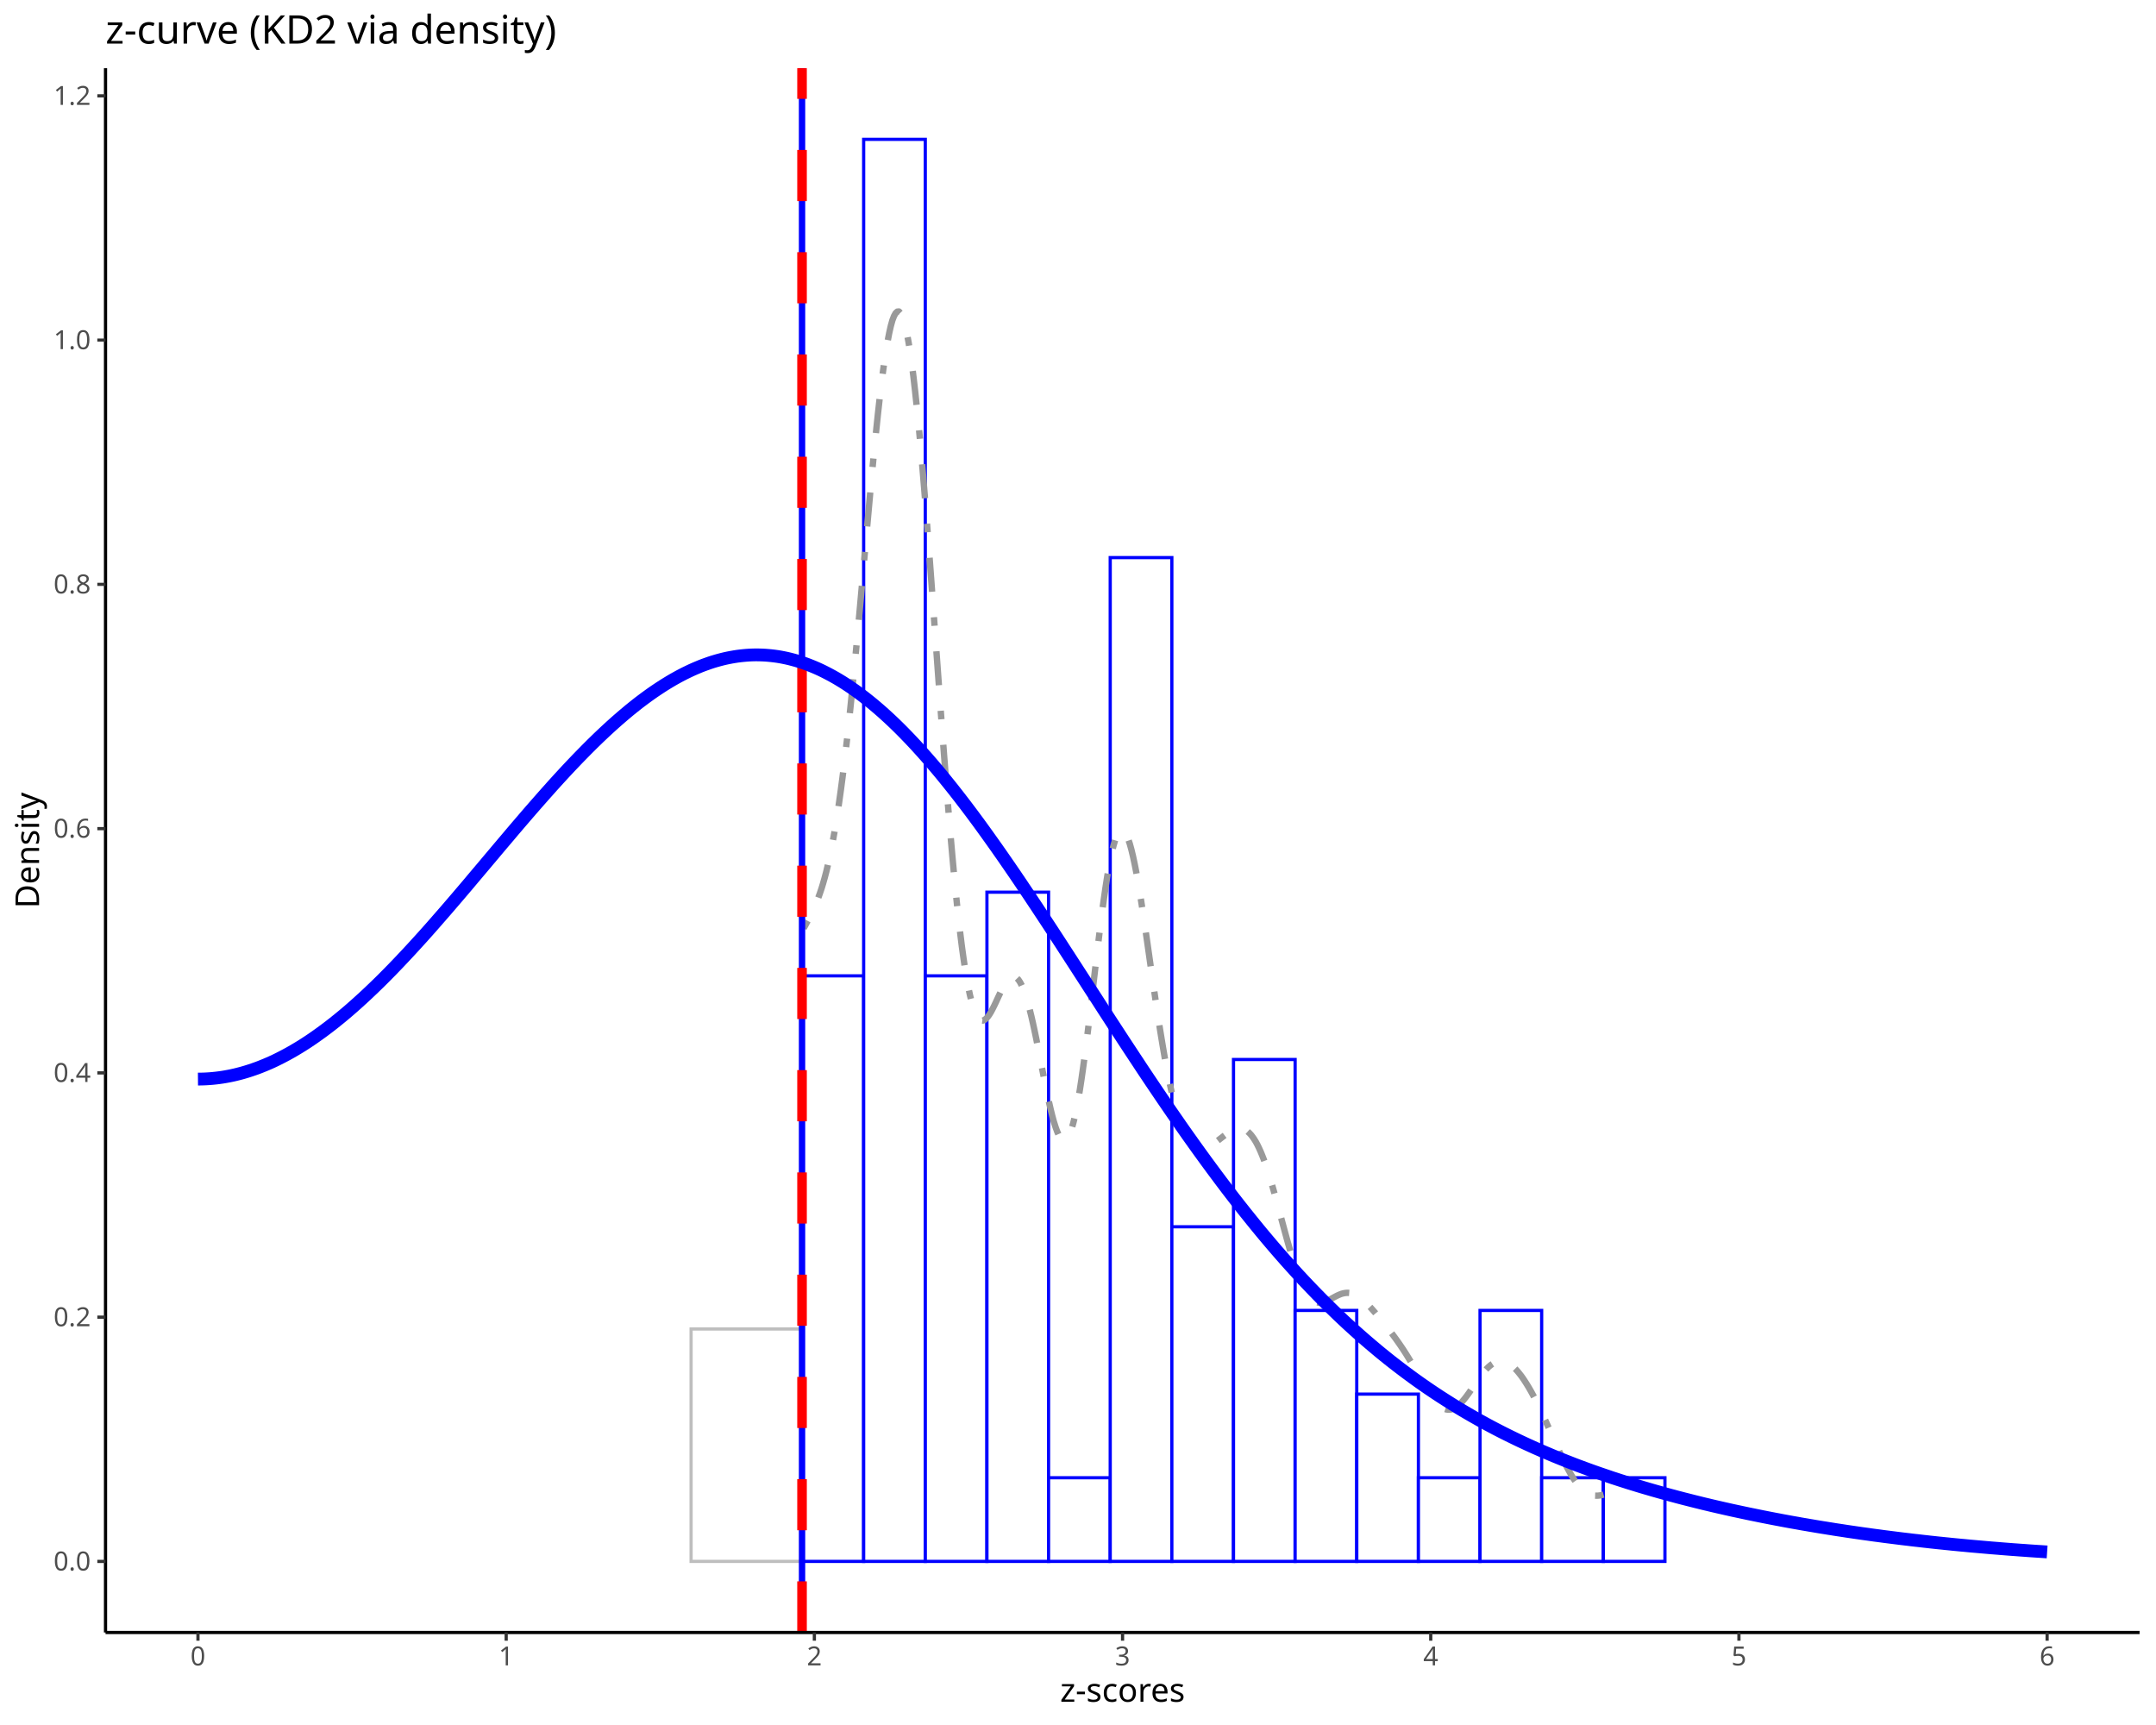
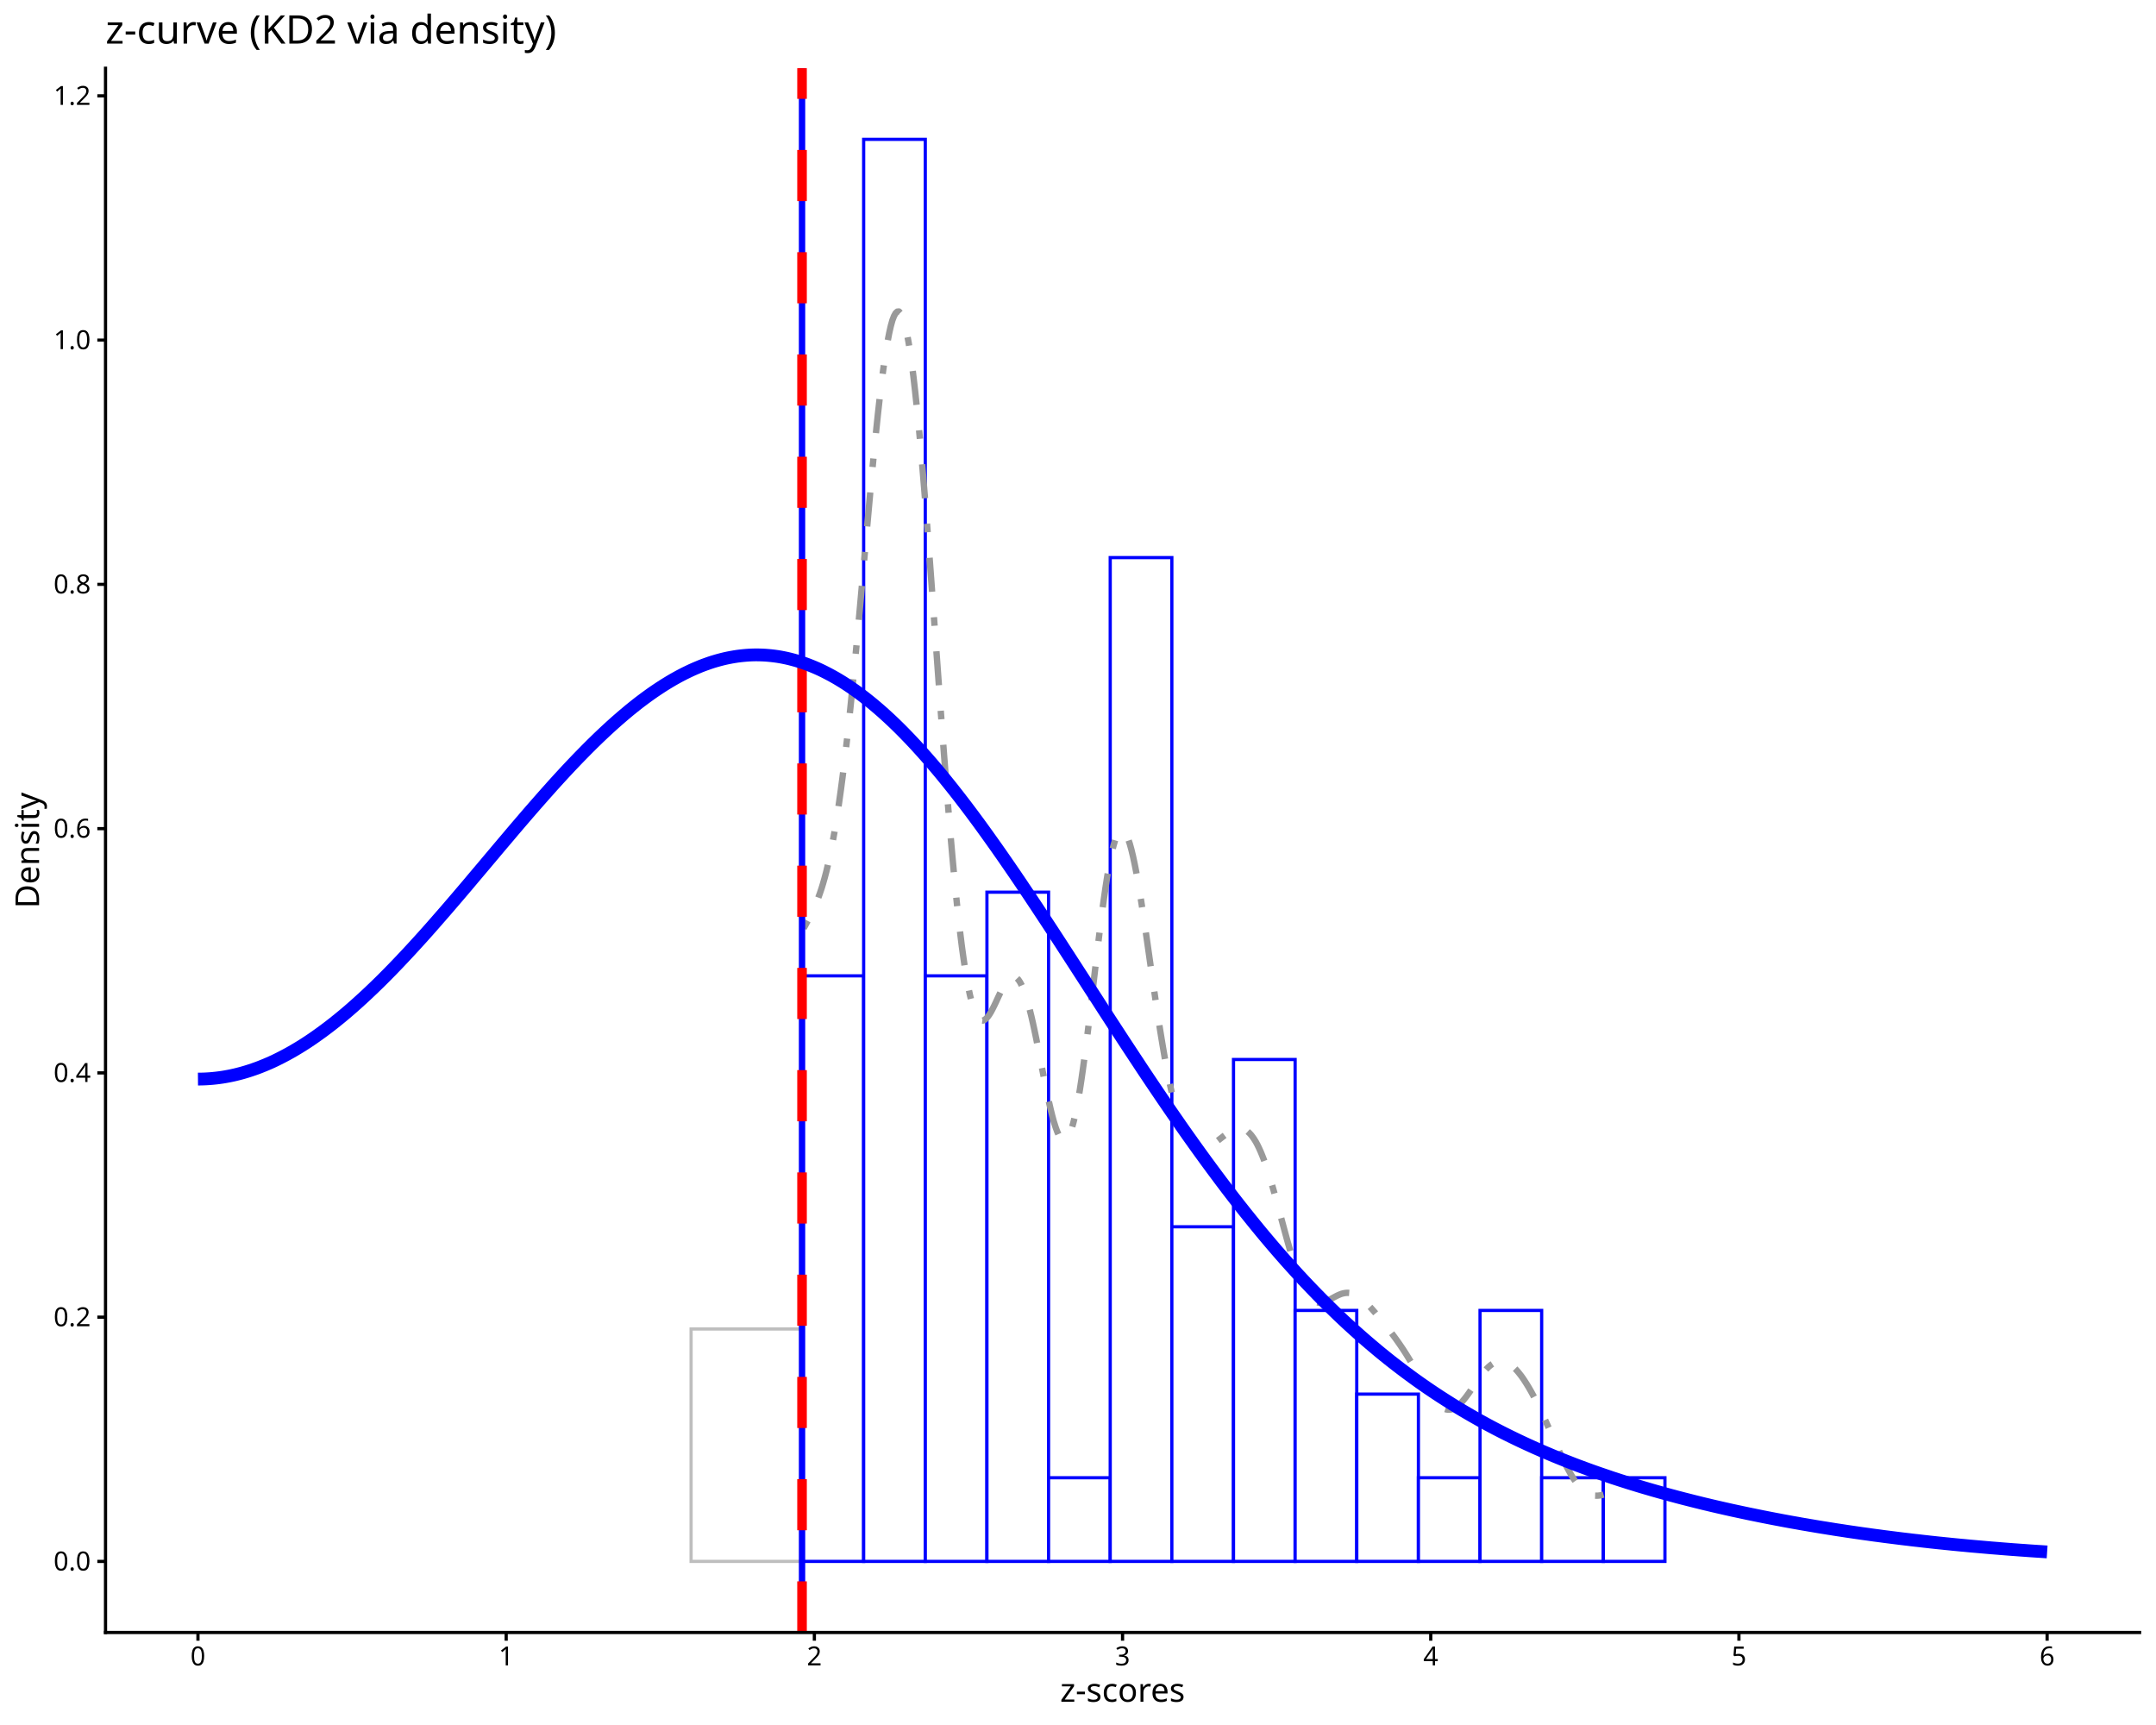
<svg xmlns="http://www.w3.org/2000/svg" class="svglite" data-engine-version="2.0" width="720.00pt" height="576.00pt" viewBox="0 0 720.00 576.00">
  <defs>
    <style type="text/css">
    .svglite line, .svglite polyline, .svglite polygon, .svglite path, .svglite rect, .svglite circle {
      fill: none;
      stroke: #000000;
      stroke-linecap: round;
      stroke-linejoin: round;
      stroke-miterlimit: 10.00;
    }
  </style>
  </defs>
  <rect width="100%" height="100%" style="stroke: none; fill: #FFFFFF;" />
  <defs>
    <clipPath id="cpMC4wMHw3MjAuMDB8MC4wMHw1NzYuMDA=">
      <rect x="0.00" y="0.00" width="720.00" height="576.00" />
    </clipPath>
  </defs>
  <g clip-path="url(#cpMC4wMHw3MjAuMDB8MC4wMHw1NzYuMDA=)">
    <rect x="0.00" y="0.00" width="720.00" height="576.00" style="stroke-width: 1.07; stroke: #FFFFFF; fill: #FFFFFF;" />
  </g>
  <defs>
    <clipPath id="cpMzUuMjR8NzE0LjUyfDIyLjc4fDU0NS4xMQ==">
      <rect x="35.24" y="22.78" width="679.28" height="522.33" />
    </clipPath>
  </defs>
  <g clip-path="url(#cpMzUuMjR8NzE0LjUyfDIyLjc4fDU0NS4xMQ==)">
    <rect x="35.24" y="22.78" width="679.28" height="522.33" style="stroke-width: 1.07; stroke: none; fill: #FFFFFF;" />
    <rect x="267.84" y="325.85" width="20.58" height="195.52" style="stroke-width: 1.07; stroke: #0000FF; stroke-linecap: butt; stroke-linejoin: miter; fill: #FFFFFF;" />
    <rect x="288.42" y="46.53" width="20.58" height="474.84" style="stroke-width: 1.07; stroke: #0000FF; stroke-linecap: butt; stroke-linejoin: miter; fill: #FFFFFF;" />
    <rect x="309.01" y="325.85" width="20.58" height="195.52" style="stroke-width: 1.07; stroke: #0000FF; stroke-linecap: butt; stroke-linejoin: miter; fill: #FFFFFF;" />
    <rect x="329.59" y="297.91" width="20.58" height="223.46" style="stroke-width: 1.07; stroke: #0000FF; stroke-linecap: butt; stroke-linejoin: miter; fill: #FFFFFF;" />
    <rect x="350.17" y="493.44" width="20.58" height="27.93" style="stroke-width: 1.07; stroke: #0000FF; stroke-linecap: butt; stroke-linejoin: miter; fill: #FFFFFF;" />
    <rect x="370.76" y="186.19" width="20.58" height="335.18" style="stroke-width: 1.07; stroke: #0000FF; stroke-linecap: butt; stroke-linejoin: miter; fill: #FFFFFF;" />
    <rect x="391.34" y="409.64" width="20.58" height="111.73" style="stroke-width: 1.07; stroke: #0000FF; stroke-linecap: butt; stroke-linejoin: miter; fill: #FFFFFF;" />
    <rect x="411.93" y="353.78" width="20.58" height="167.59" style="stroke-width: 1.07; stroke: #0000FF; stroke-linecap: butt; stroke-linejoin: miter; fill: #FFFFFF;" />
    <rect x="432.51" y="437.57" width="20.58" height="83.80" style="stroke-width: 1.07; stroke: #0000FF; stroke-linecap: butt; stroke-linejoin: miter; fill: #FFFFFF;" />
    <rect x="453.10" y="465.51" width="20.58" height="55.86" style="stroke-width: 1.07; stroke: #0000FF; stroke-linecap: butt; stroke-linejoin: miter; fill: #FFFFFF;" />
    <rect x="473.68" y="493.44" width="20.58" height="27.93" style="stroke-width: 1.07; stroke: #0000FF; stroke-linecap: butt; stroke-linejoin: miter; fill: #FFFFFF;" />
    <rect x="494.26" y="437.57" width="20.58" height="83.80" style="stroke-width: 1.07; stroke: #0000FF; stroke-linecap: butt; stroke-linejoin: miter; fill: #FFFFFF;" />
    <rect x="514.85" y="493.44" width="20.58" height="27.93" style="stroke-width: 1.07; stroke: #0000FF; stroke-linecap: butt; stroke-linejoin: miter; fill: #FFFFFF;" />
    <rect x="535.43" y="493.44" width="20.58" height="27.93" style="stroke-width: 1.07; stroke: #0000FF; stroke-linecap: butt; stroke-linejoin: miter; fill: #FFFFFF;" />
    <rect x="556.02" y="521.37" width="20.58" height="0.00" style="stroke-width: 1.07; stroke: #0000FF; stroke-linecap: butt; stroke-linejoin: miter; fill: #FFFFFF;" />
    <rect x="576.60" y="521.37" width="20.58" height="0.00" style="stroke-width: 1.07; stroke: #0000FF; stroke-linecap: butt; stroke-linejoin: miter; fill: #FFFFFF;" />
    <rect x="597.19" y="521.37" width="20.58" height="0.00" style="stroke-width: 1.07; stroke: #0000FF; stroke-linecap: butt; stroke-linejoin: miter; fill: #FFFFFF;" />
    <rect x="617.77" y="521.37" width="20.58" height="0.00" style="stroke-width: 1.07; stroke: #0000FF; stroke-linecap: butt; stroke-linejoin: miter; fill: #FFFFFF;" />
    <rect x="638.35" y="521.37" width="20.58" height="0.00" style="stroke-width: 1.07; stroke: #0000FF; stroke-linecap: butt; stroke-linejoin: miter; fill: #FFFFFF;" />
    <rect x="658.94" y="521.37" width="24.70" height="0.00" style="stroke-width: 1.07; stroke: #0000FF; stroke-linecap: butt; stroke-linejoin: miter; fill: #FFFFFF;" />
    <rect x="66.11" y="521.37" width="20.58" height="0.00" style="stroke-width: 1.07; stroke: #BEBEBE; stroke-linecap: butt; stroke-linejoin: miter; fill: #FFFFFF;" />
    <rect x="86.70" y="521.37" width="20.58" height="0.00" style="stroke-width: 1.07; stroke: #BEBEBE; stroke-linecap: butt; stroke-linejoin: miter; fill: #FFFFFF;" />
    <rect x="107.28" y="521.37" width="20.58" height="0.00" style="stroke-width: 1.07; stroke: #BEBEBE; stroke-linecap: butt; stroke-linejoin: miter; fill: #FFFFFF;" />
    <rect x="127.87" y="521.37" width="20.58" height="0.00" style="stroke-width: 1.07; stroke: #BEBEBE; stroke-linecap: butt; stroke-linejoin: miter; fill: #FFFFFF;" />
    <rect x="148.45" y="521.37" width="20.58" height="0.00" style="stroke-width: 1.07; stroke: #BEBEBE; stroke-linecap: butt; stroke-linejoin: miter; fill: #FFFFFF;" />
    <rect x="169.04" y="521.37" width="20.58" height="0.00" style="stroke-width: 1.07; stroke: #BEBEBE; stroke-linecap: butt; stroke-linejoin: miter; fill: #FFFFFF;" />
    <rect x="189.62" y="521.37" width="20.58" height="0.00" style="stroke-width: 1.07; stroke: #BEBEBE; stroke-linecap: butt; stroke-linejoin: miter; fill: #FFFFFF;" />
    <rect x="210.20" y="521.37" width="20.58" height="0.00" style="stroke-width: 1.07; stroke: #BEBEBE; stroke-linecap: butt; stroke-linejoin: miter; fill: #FFFFFF;" />
    <rect x="230.79" y="443.77" width="37.05" height="77.60" style="stroke-width: 1.07; stroke: #BEBEBE; stroke-linecap: butt; stroke-linejoin: miter; fill: #FFFFFF;" />
    <polyline points="268.38,309.99 268.92,309.00 269.45,308.01 269.99,307.01 270.53,305.96 271.07,304.88 271.61,303.75 272.15,302.55 272.69,301.26 273.23,299.87 273.77,298.39 274.31,296.80 274.85,295.04 275.39,293.14 275.93,291.10 276.46,288.90 277.00,286.50 277.54,283.89 278.08,281.09 278.62,278.11 279.16,274.92 279.70,271.46 280.24,267.80 280.78,263.94 281.32,259.87 281.86,255.53 282.40,250.98 282.94,246.24 283.48,241.31 284.01,236.17 284.55,230.83 285.09,225.34 285.63,219.72 286.17,213.96 286.71,208.07 287.25,202.10 287.79,196.08 288.33,190.01 288.87,183.93 289.41,177.86 289.95,171.84 290.49,165.88 291.02,160.03 291.56,154.34 292.10,148.80 292.64,143.44 293.18,138.28 293.72,133.45 294.26,128.89 294.80,124.61 295.34,120.63 295.88,117.10 296.42,113.95 296.96,111.18 297.50,108.80 298.03,106.90 298.57,105.51 299.11,104.56 299.65,104.05 300.19,104.00 300.73,104.56 301.27,105.58 301.81,107.04 302.35,108.95 302.89,111.43 303.43,114.38 303.97,117.75 304.51,121.52 305.04,125.74 305.58,130.42 306.12,135.45 306.66,140.81 307.20,146.49 307.74,152.56 308.28,158.87 308.82,165.42 309.36,172.17 309.90,179.15 310.44,186.29 310.98,193.54 311.52,200.88 312.05,208.29 312.59,215.74 313.13,223.18 313.67,230.60 314.21,237.96 314.75,245.21 315.29,252.34 315.83,259.34 316.37,266.18 316.91,272.79 317.45,279.16 317.99,285.30 318.53,291.21 319.06,296.82 319.60,302.08 320.14,307.04 320.68,311.71 321.22,316.06 321.76,319.97 322.30,323.55 322.84,326.81 323.38,329.75 323.92,332.27 324.46,334.42 325.00,336.26 325.54,337.79 326.07,338.99 326.61,339.82 327.15,340.39 327.69,340.70 328.23,340.78 328.77,340.56 329.31,340.14 329.85,339.55 330.39,338.81 330.93,337.92 331.47,336.91 332.01,335.83 332.55,334.71 333.08,333.55 333.62,332.39 334.16,331.27 334.70,330.20 335.24,329.19 335.78,328.31 336.32,327.56 336.86,326.94 337.40,326.47 337.94,326.20 338.48,326.14 339.02,326.26 339.56,326.58 340.09,327.12 340.63,327.93 341.17,328.94 341.71,330.15 342.25,331.56 342.79,333.23 343.33,335.09 343.87,337.11 344.41,339.29 344.95,341.65 345.49,344.14 346.03,346.72 346.57,349.39 347.10,352.12 347.64,354.88 348.18,357.65 348.72,360.39 349.26,363.08 349.80,365.67 350.34,368.14 350.88,370.48 351.42,372.67 351.96,374.63 352.50,376.34 353.04,377.82 353.58,379.05 354.11,379.99 354.65,380.55 355.19,380.79 355.73,380.73 356.27,380.34 356.81,379.52 357.35,378.33 357.89,376.82 358.43,374.97 358.97,372.75 359.51,370.15 360.05,367.25 360.59,364.08 361.12,360.63 361.66,356.85 362.20,352.87 362.74,348.71 363.28,344.39 363.82,339.90 364.36,335.33 364.90,330.71 365.44,326.06 365.98,321.43 366.52,316.87 367.06,312.41 367.60,308.06 368.13,303.87 368.67,299.94 369.21,296.23 369.75,292.77 370.29,289.57 370.83,286.76 371.37,284.29 371.91,282.16 372.45,280.36 372.99,278.96 373.53,278.02 374.07,277.44 374.61,277.21 375.14,277.34 375.68,277.96 376.22,278.91 376.76,280.19 377.30,281.78 377.84,283.74 378.38,286.00 378.92,288.52 379.46,291.26 380.00,294.24 380.54,297.45 381.08,300.81 381.62,304.29 382.15,307.89 382.69,311.59 383.23,315.35 383.77,319.13 384.31,322.93 384.85,326.72 385.39,330.46 385.93,334.16 386.47,337.78 387.01,341.32 387.55,344.73 388.09,348.03 388.63,351.21 389.16,354.27 389.70,357.14 390.24,359.86 390.78,362.44 391.32,364.87 391.86,367.12 392.40,369.20 392.94,371.12 393.48,372.90 394.02,374.52 394.56,375.95 395.10,377.25 395.64,378.42 396.17,379.46 396.71,380.34 397.25,381.09 397.79,381.74 398.33,382.28 398.87,382.70 399.41,383.01 399.95,383.24 400.49,383.39 401.03,383.47 401.57,383.45 402.11,383.37 402.65,383.23 403.18,383.05 403.72,382.80 404.26,382.52 404.80,382.20 405.34,381.85 405.88,381.47 406.42,381.07 406.96,380.66 407.50,380.24 408.04,379.82 408.58,379.40 409.12,379.00 409.66,378.61 410.19,378.23 410.73,377.90 411.27,377.60 411.81,377.33 412.35,377.11 412.89,376.95 413.43,376.86 413.97,376.82 414.51,376.86 415.05,376.96 415.59,377.17 416.13,377.47 416.67,377.84 417.20,378.31 417.74,378.89 418.28,379.58 418.82,380.36 419.36,381.23 419.90,382.22 420.44,383.33 420.98,384.53 421.52,385.83 422.06,387.22 422.60,388.72 423.14,390.30 423.68,391.96 424.21,393.69 424.75,395.50 425.29,397.37 425.83,399.28 426.37,401.23 426.91,403.22 427.45,405.22 427.99,407.23 428.53,409.24 429.07,411.24 429.61,413.21 430.15,415.13 430.69,417.02 431.22,418.86 431.76,420.61 432.30,422.29 432.84,423.89 433.38,425.40 433.92,426.81 434.46,428.09 435.00,429.28 435.54,430.36 436.08,431.34 436.62,432.16 437.16,432.88 437.70,433.50 438.23,434.01 438.77,434.40 439.31,434.68 439.85,434.87 440.39,434.98 440.93,435.00 441.47,434.94 442.01,434.82 442.55,434.65 443.09,434.44 443.63,434.18 444.17,433.90 444.71,433.61 445.24,433.32 445.78,433.02 446.32,432.74 446.86,432.48 447.40,432.25 447.94,432.04 448.48,431.89 449.02,431.78 449.56,431.71 450.10,431.69 450.64,431.73 451.18,431.83 451.72,431.97 452.26,432.17 452.79,432.42 453.33,432.73 453.87,433.07 454.41,433.46 454.95,433.89 455.49,434.37 456.03,434.87 456.57,435.40 457.11,435.96 457.65,436.54 458.19,437.14 458.73,437.76 459.27,438.38 459.80,439.02 460.34,439.67 460.88,440.32 461.42,440.98 461.96,441.65 462.50,442.32 463.04,443.00 463.58,443.69 464.12,444.38 464.66,445.08 465.20,445.79 465.74,446.52 466.28,447.26 466.81,448.01 467.35,448.78 467.89,449.57 468.43,450.37 468.97,451.20 469.51,452.04 470.05,452.91 470.59,453.79 471.13,454.69 471.67,455.60 472.21,456.53 472.75,457.46 473.29,458.41 473.82,459.35 474.36,460.29 474.90,461.23 475.44,462.16 475.98,463.07 476.52,463.94 477.06,464.80 477.60,465.62 478.14,466.40 478.68,467.12 479.22,467.79 479.76,468.41 480.30,468.97 480.83,469.45 481.37,469.85 481.91,470.18 482.45,470.44 482.99,470.63 483.53,470.70 484.07,470.70 484.61,470.63 485.15,470.47 485.69,470.23 486.23,469.90 486.77,469.51 487.31,469.05 487.84,468.53 488.38,467.93 488.92,467.29 489.46,466.61 490.00,465.89 490.54,465.14 491.08,464.36 491.62,463.57 492.16,462.77 492.70,461.98 493.24,461.19 493.78,460.42 494.32,459.67 494.85,458.96 495.39,458.28 495.93,457.65 496.47,457.06 497.01,456.52 497.55,456.05 498.09,455.63 498.63,455.28 499.17,454.98 499.71,454.76 500.25,454.62 500.79,454.53 501.33,454.51 501.86,454.56 502.40,454.68 502.94,454.87 503.48,455.11 504.02,455.41 504.56,455.79 505.10,456.22 505.64,456.70 506.18,457.23 506.72,457.82 507.26,458.47 507.80,459.15 508.34,459.88 508.87,460.65 509.41,461.48 509.95,462.33 510.49,463.23 511.03,464.15 511.57,465.12 512.11,466.12 512.65,467.15 513.19,468.21 513.73,469.29 514.27,470.40 514.81,471.54 515.35,472.69 515.88,473.86 516.42,475.05 516.96,476.25 517.50,477.45 518.04,478.66 518.58,479.88 519.12,481.09 519.66,482.30 520.20,483.49 520.74,484.67 521.28,485.83 521.82,486.97 522.36,488.08 522.89,489.16 523.43,490.19 523.97,491.18 524.51,492.14 525.05,493.05 525.59,493.89 526.13,494.68 526.67,495.42 527.21,496.10 527.75,496.71 528.29,497.25 528.83,497.74 529.37,498.16 529.90,498.53 530.44,498.81 530.98,499.04 531.52,499.22 532.06,499.35 532.60,499.41 533.14,499.43 533.68,499.41 534.22,499.35 534.76,499.25 535.30,499.12 535.84,498.97 536.38,498.81 536.91,498.64 537.45,498.45 537.99,498.28 538.53,498.10 539.07,497.94 539.61,497.80 540.15,497.69 540.69,497.60 541.23,497.54 541.77,497.52 542.31,497.55 542.85,497.61 " style="stroke-width: 2.13; stroke: #999999; stroke-dasharray: 2.85,8.54,11.38,8.54; stroke-linecap: butt;" />
    <line x1="267.84" y1="545.11" x2="267.84" y2="22.78" style="stroke-width: 2.13; stroke: #0000FF; stroke-linecap: butt;" />
    <line x1="267.84" y1="545.11" x2="267.84" y2="22.78" style="stroke-width: 3.20; stroke: #FF0000; stroke-dasharray: 17.07,17.07; stroke-linecap: butt;" />
    <polyline points="66.11,360.32 67.14,360.31 68.17,360.28 69.20,360.23 70.23,360.16 71.26,360.07 72.29,359.96 73.32,359.83 74.35,359.68 75.38,359.51 76.41,359.32 77.44,359.11 78.47,358.88 79.49,358.63 80.52,358.36 81.55,358.07 82.58,357.76 83.61,357.43 84.64,357.08 85.67,356.72 86.70,356.33 87.73,355.92 88.76,355.50 89.79,355.06 90.82,354.60 91.85,354.12 92.87,353.62 93.90,353.10 94.93,352.56 95.96,352.01 96.99,351.44 98.02,350.85 99.05,350.24 100.08,349.62 101.11,348.98 102.14,348.32 103.17,347.64 104.20,346.95 105.22,346.24 106.25,345.51 107.28,344.77 108.31,344.01 109.34,343.24 110.37,342.45 111.40,341.65 112.43,340.82 113.46,339.99 114.49,339.14 115.52,338.28 116.55,337.40 117.58,336.50 118.60,335.60 119.63,334.68 120.66,333.74 121.69,332.80 122.72,331.84 123.75,330.86 124.78,329.88 125.81,328.88 126.84,327.88 127.87,326.86 128.90,325.82 129.93,324.78 130.96,323.73 131.98,322.67 133.01,321.60 134.04,320.51 135.07,319.42 136.10,318.32 137.13,317.21 138.16,316.09 139.19,314.96 140.22,313.83 141.25,312.69 142.28,311.54 143.31,310.38 144.34,309.22 145.36,308.05 146.39,306.87 147.42,305.69 148.45,304.51 149.48,303.32 150.51,302.12 151.54,300.92 152.57,299.72 153.60,298.51 154.63,297.30 155.66,296.09 156.69,294.87 157.71,293.65 158.74,292.43 159.77,291.21 160.80,289.99 161.83,288.77 162.86,287.54 163.89,286.32 164.92,285.10 165.95,283.87 166.98,282.65 168.01,281.43 169.04,280.22 170.07,279.00 171.09,277.79 172.12,276.58 173.15,275.37 174.18,274.17 175.21,272.97 176.24,271.77 177.27,270.58 178.30,269.40 179.33,268.22 180.36,267.05 181.39,265.88 182.42,264.72 183.45,263.57 184.47,262.42 185.50,261.28 186.53,260.15 187.56,259.03 188.59,257.91 189.62,256.81 190.65,255.71 191.68,254.63 192.71,253.55 193.74,252.49 194.77,251.44 195.80,250.39 196.83,249.36 197.85,248.34 198.88,247.34 199.91,246.34 200.94,245.36 201.97,244.39 203.00,243.44 204.03,242.49 205.06,241.57 206.09,240.65 207.12,239.76 208.15,238.87 209.18,238.01 210.20,237.15 211.23,236.32 212.26,235.50 213.29,234.69 214.32,233.91 215.35,233.14 216.38,232.39 217.41,231.65 218.44,230.93 219.47,230.24 220.50,229.56 221.53,228.89 222.56,228.25 223.58,227.63 224.61,227.02 225.64,226.44 226.67,225.87 227.70,225.33 228.73,224.80 229.76,224.30 230.79,223.81 231.82,223.35 232.85,222.91 233.88,222.48 234.91,222.08 235.94,221.71 236.96,221.35 237.99,221.01 239.02,220.70 240.05,220.41 241.08,220.14 242.11,219.89 243.14,219.67 244.17,219.47 245.20,219.29 246.23,219.13 247.26,219.00 248.29,218.89 249.32,218.80 250.34,218.73 251.37,218.69 252.40,218.67 253.43,218.68 254.46,218.71 255.49,218.76 256.52,218.84 257.55,218.94 258.58,219.06 259.61,219.20 260.64,219.37 261.67,219.57 262.69,219.78 263.72,220.02 264.75,220.29 265.78,220.57 266.81,220.88 267.84,221.22 268.87,221.57 269.90,221.95 270.93,222.36 271.96,222.78 272.99,223.23 274.02,223.70 275.05,224.20 276.07,224.72 277.10,225.26 278.13,225.82 279.16,226.40 280.19,227.01 281.22,227.64 282.25,228.29 283.28,228.97 284.31,229.66 285.34,230.38 286.37,231.12 287.40,231.88 288.43,232.66 289.45,233.46 290.48,234.28 291.51,235.12 292.54,235.99 293.57,236.87 294.60,237.77 295.63,238.70 296.66,239.64 297.69,240.60 298.72,241.58 299.75,242.58 300.78,243.60 301.81,244.64 302.83,245.69 303.86,246.76 304.89,247.85 305.92,248.96 306.95,250.09 307.98,251.23 309.01,252.39 310.04,253.56 311.07,254.75 312.10,255.96 313.13,257.18 314.16,258.41 315.18,259.66 316.21,260.93 317.24,262.21 318.27,263.50 319.30,264.81 320.33,266.13 321.36,267.47 322.39,268.81 323.42,270.17 324.45,271.54 325.48,272.93 326.51,274.32 327.54,275.73 328.56,277.14 329.59,278.57 330.62,280.01 331.65,281.46 332.68,282.91 333.71,284.38 334.74,285.85 335.77,287.34 336.80,288.83 337.83,290.33 338.86,291.83 339.89,293.35 340.92,294.87 341.94,296.40 342.97,297.93 344.00,299.47 345.03,301.02 346.06,302.57 347.09,304.13 348.12,305.69 349.15,307.25 350.18,308.82 351.21,310.39 352.24,311.97 353.27,313.55 354.30,315.13 355.32,316.72 356.35,318.30 357.38,319.89 358.41,321.48 359.44,323.07 360.47,324.67 361.50,326.26 362.53,327.85 363.56,329.45 364.59,331.04 365.62,332.63 366.65,334.22 367.67,335.81 368.70,337.40 369.73,338.99 370.76,340.58 371.79,342.16 372.82,343.74 373.85,345.32 374.88,346.90 375.91,348.47 376.94,350.04 377.97,351.60 379.00,353.17 380.03,354.72 381.05,356.28 382.08,357.83 383.11,359.37 384.14,360.91 385.17,362.44 386.20,363.97 387.23,365.49 388.26,367.01 389.29,368.52 390.32,370.02 391.35,371.52 392.38,373.01 393.41,374.49 394.43,375.97 395.46,377.44 396.49,378.90 397.52,380.35 398.55,381.80 399.58,383.24 400.61,384.67 401.64,386.09 402.67,387.51 403.70,388.91 404.73,390.31 405.76,391.70 406.79,393.08 407.81,394.45 408.84,395.81 409.87,397.17 410.90,398.51 411.93,399.85 412.96,401.17 413.99,402.49 415.02,403.79 416.05,405.09 417.08,406.37 418.11,407.65 419.14,408.92 420.16,410.17 421.19,411.42 422.22,412.66 423.25,413.88 424.28,415.10 425.31,416.31 426.34,417.50 427.37,418.69 428.40,419.86 429.43,421.03 430.46,422.18 431.49,423.32 432.52,424.46 433.54,425.58 434.57,426.69 435.60,427.79 436.63,428.88 437.66,429.96 438.69,431.03 439.72,432.09 440.75,433.14 441.78,434.18 442.81,435.21 443.84,436.23 444.87,437.23 445.90,438.23 446.92,439.22 447.95,440.20 448.98,441.16 450.01,442.12 451.04,443.06 452.07,444.00 453.10,444.92 454.13,445.84 455.16,446.74 456.19,447.64 457.22,448.52 458.25,449.40 459.28,450.26 460.30,451.12 461.33,451.97 462.36,452.80 463.39,453.63 464.42,454.45 465.45,455.25 466.48,456.05 467.51,456.84 468.54,457.62 469.57,458.39 470.60,459.15 471.63,459.91 472.65,460.65 473.68,461.39 474.71,462.11 475.74,462.83 476.77,463.54 477.80,464.24 478.83,464.93 479.86,465.61 480.89,466.29 481.92,466.95 482.95,467.61 483.98,468.26 485.01,468.91 486.03,469.54 487.06,470.17 488.09,470.79 489.12,471.40 490.15,472.00 491.18,472.60 492.21,473.19 493.24,473.77 494.27,474.35 495.30,474.91 496.33,475.48 497.36,476.03 498.39,476.58 499.41,477.12 500.44,477.65 501.47,478.18 502.50,478.70 503.53,479.21 504.56,479.72 505.59,480.22 506.62,480.72 507.65,481.21 508.68,481.69 509.71,482.17 510.74,482.64 511.77,483.11 512.79,483.57 513.82,484.02 514.85,484.47 515.88,484.92 516.91,485.35 517.94,485.79 518.97,486.22 520.00,486.64 521.03,487.06 522.06,487.47 523.09,487.88 524.12,488.28 525.14,488.68 526.17,489.08 527.20,489.47 528.23,489.85 529.26,490.23 530.29,490.61 531.32,490.98 532.35,491.35 533.38,491.71 534.41,492.07 535.44,492.42 536.47,492.77 537.50,493.12 538.52,493.47 539.55,493.80 540.58,494.14 541.61,494.47 542.64,494.80 543.67,495.13 544.70,495.45 545.73,495.76 546.76,496.08 547.79,496.39 548.82,496.70 549.85,497.00 550.88,497.30 551.90,497.60 552.93,497.89 553.96,498.18 554.99,498.47 556.02,498.76 557.05,499.04 558.08,499.32 559.11,499.59 560.14,499.87 561.17,500.14 562.20,500.41 563.23,500.67 564.26,500.93 565.28,501.19 566.31,501.45 567.34,501.70 568.37,501.96 569.40,502.21 570.43,502.45 571.46,502.70 572.49,502.94 573.52,503.18 574.55,503.41 575.58,503.65 576.61,503.88 577.63,504.11 578.66,504.34 579.69,504.56 580.72,504.78 581.75,505.00 582.78,505.22 583.81,505.44 584.84,505.65 585.87,505.86 586.90,506.07 587.93,506.28 588.96,506.49 589.99,506.69 591.01,506.89 592.04,507.09 593.07,507.29 594.10,507.48 595.13,507.68 596.16,507.87 597.19,508.06 598.22,508.25 599.25,508.43 600.28,508.61 601.31,508.80 602.34,508.98 603.37,509.15 604.39,509.33 605.42,509.50 606.45,509.68 607.48,509.85 608.51,510.02 609.54,510.18 610.57,510.35 611.60,510.51 612.63,510.68 613.66,510.84 614.69,510.99 615.72,511.15 616.75,511.31 617.77,511.46 618.80,511.61 619.83,511.76 620.86,511.91 621.89,512.06 622.92,512.20 623.95,512.34 624.98,512.49 626.01,512.63 627.04,512.76 628.07,512.90 629.10,513.04 630.12,513.17 631.15,513.30 632.18,513.43 633.21,513.56 634.24,513.69 635.27,513.82 636.30,513.94 637.33,514.06 638.36,514.19 639.39,514.31 640.42,514.42 641.45,514.54 642.48,514.66 643.50,514.77 644.53,514.89 645.56,515.00 646.59,515.11 647.62,515.22 648.65,515.32 649.68,515.43 650.71,515.53 651.74,515.64 652.77,515.74 653.80,515.84 654.83,515.94 655.86,516.03 656.88,516.13 657.91,516.23 658.94,516.32 659.97,516.41 661.00,516.50 662.03,516.59 663.06,516.68 664.09,516.77 665.12,516.86 666.15,516.94 667.18,517.02 668.21,517.11 669.24,517.19 670.26,517.27 671.29,517.35 672.32,517.43 673.35,517.50 674.38,517.58 675.41,517.65 676.44,517.72 677.47,517.80 678.50,517.87 679.53,517.94 680.56,518.01 681.59,518.07 682.61,518.14 683.64,518.21 " style="stroke-width: 4.27; stroke: #0000FF; stroke-linecap: butt;" />
  </g>
  <g clip-path="url(#cpMC4wMHw3MjAuMDB8MC4wMHw1NzYuMDA=)">
-     <polyline points="35.24,545.11 35.24,22.78 " style="stroke-width: 1.07; stroke-linecap: butt;" />
-     <text x="30.31" y="524.40" text-anchor="end" style="font-size: 8.80px; fill: #4D4D4D; font-family: sans;" textLength="12.23px" lengthAdjust="spacingAndGlyphs">0.0</text>
-     <text x="30.31" y="442.84" text-anchor="end" style="font-size: 8.80px; fill: #4D4D4D; font-family: sans;" textLength="12.23px" lengthAdjust="spacingAndGlyphs">0.2</text>
-     <text x="30.31" y="361.28" text-anchor="end" style="font-size: 8.80px; fill: #4D4D4D; font-family: sans;" textLength="12.23px" lengthAdjust="spacingAndGlyphs">0.4</text>
-     <text x="30.31" y="279.71" text-anchor="end" style="font-size: 8.80px; fill: #4D4D4D; font-family: sans;" textLength="12.23px" lengthAdjust="spacingAndGlyphs">0.6</text>
-     <text x="30.31" y="198.15" text-anchor="end" style="font-size: 8.80px; fill: #4D4D4D; font-family: sans;" textLength="12.23px" lengthAdjust="spacingAndGlyphs">0.8</text>
-     <text x="30.31" y="116.59" text-anchor="end" style="font-size: 8.80px; fill: #4D4D4D; font-family: sans;" textLength="12.23px" lengthAdjust="spacingAndGlyphs">1.0</text>
-     <text x="30.31" y="35.03" text-anchor="end" style="font-size: 8.80px; fill: #4D4D4D; font-family: sans;" textLength="12.23px" lengthAdjust="spacingAndGlyphs">1.2</text>
-     <polyline points="32.50,521.37 35.24,521.37 " style="stroke-width: 1.07; stroke: #333333; stroke-linecap: butt;" />
-     <polyline points="32.50,439.81 35.24,439.81 " style="stroke-width: 1.07; stroke: #333333; stroke-linecap: butt;" />
-     <polyline points="32.50,358.25 35.24,358.25 " style="stroke-width: 1.07; stroke: #333333; stroke-linecap: butt;" />
-     <polyline points="32.50,276.69 35.24,276.69 " style="stroke-width: 1.07; stroke: #333333; stroke-linecap: butt;" />
-     <polyline points="32.50,195.12 35.24,195.12 " style="stroke-width: 1.07; stroke: #333333; stroke-linecap: butt;" />
-     <polyline points="32.50,113.56 35.24,113.56 " style="stroke-width: 1.07; stroke: #333333; stroke-linecap: butt;" />
-     <polyline points="32.50,32.00 35.24,32.00 " style="stroke-width: 1.07; stroke: #333333; stroke-linecap: butt;" />
-     <polyline points="35.24,545.11 714.52,545.11 " style="stroke-width: 1.07; stroke-linecap: butt;" />
-     <polyline points="66.11,547.85 66.11,545.11 " style="stroke-width: 1.07; stroke: #333333; stroke-linecap: butt;" />
-     <polyline points="169.04,547.85 169.04,545.11 " style="stroke-width: 1.07; stroke: #333333; stroke-linecap: butt;" />
-     <polyline points="271.96,547.85 271.96,545.11 " style="stroke-width: 1.07; stroke: #333333; stroke-linecap: butt;" />
-     <polyline points="374.88,547.85 374.88,545.11 " style="stroke-width: 1.07; stroke: #333333; stroke-linecap: butt;" />
-     <polyline points="477.80,547.85 477.80,545.11 " style="stroke-width: 1.07; stroke: #333333; stroke-linecap: butt;" />
-     <polyline points="580.72,547.85 580.72,545.11 " style="stroke-width: 1.07; stroke: #333333; stroke-linecap: butt;" />
-     <polyline points="683.64,547.85 683.64,545.11 " style="stroke-width: 1.07; stroke: #333333; stroke-linecap: butt;" />
-     <text x="66.11" y="556.10" text-anchor="middle" style="font-size: 8.80px; fill: #4D4D4D; font-family: sans;" textLength="4.89px" lengthAdjust="spacingAndGlyphs">0</text>
-     <text x="169.04" y="556.10" text-anchor="middle" style="font-size: 8.80px; fill: #4D4D4D; font-family: sans;" textLength="4.89px" lengthAdjust="spacingAndGlyphs">1</text>
-     <text x="271.96" y="556.10" text-anchor="middle" style="font-size: 8.80px; fill: #4D4D4D; font-family: sans;" textLength="4.89px" lengthAdjust="spacingAndGlyphs">2</text>
-     <text x="374.88" y="556.10" text-anchor="middle" style="font-size: 8.80px; fill: #4D4D4D; font-family: sans;" textLength="4.89px" lengthAdjust="spacingAndGlyphs">3</text>
-     <text x="477.80" y="556.10" text-anchor="middle" style="font-size: 8.80px; fill: #4D4D4D; font-family: sans;" textLength="4.89px" lengthAdjust="spacingAndGlyphs">4</text>
-     <text x="580.72" y="556.10" text-anchor="middle" style="font-size: 8.80px; fill: #4D4D4D; font-family: sans;" textLength="4.89px" lengthAdjust="spacingAndGlyphs">5</text>
-     <text x="683.64" y="556.10" text-anchor="middle" style="font-size: 8.80px; fill: #4D4D4D; font-family: sans;" textLength="4.89px" lengthAdjust="spacingAndGlyphs">6</text>
+     <polyline points="35.24,545.11 35.24,22.78 " style="stroke-width: 1.07; stroke-linecap: square;" />
+     <text x="30.31" y="524.40" text-anchor="end" style="font-size: 8.80px; font-family: sans;" textLength="12.23px" lengthAdjust="spacingAndGlyphs">0.0</text>
+     <text x="30.31" y="442.84" text-anchor="end" style="font-size: 8.80px; font-family: sans;" textLength="12.23px" lengthAdjust="spacingAndGlyphs">0.2</text>
+     <text x="30.31" y="361.28" text-anchor="end" style="font-size: 8.80px; font-family: sans;" textLength="12.23px" lengthAdjust="spacingAndGlyphs">0.4</text>
+     <text x="30.31" y="279.71" text-anchor="end" style="font-size: 8.80px; font-family: sans;" textLength="12.23px" lengthAdjust="spacingAndGlyphs">0.6</text>
+     <text x="30.31" y="198.15" text-anchor="end" style="font-size: 8.80px; font-family: sans;" textLength="12.23px" lengthAdjust="spacingAndGlyphs">0.8</text>
+     <text x="30.31" y="116.59" text-anchor="end" style="font-size: 8.80px; font-family: sans;" textLength="12.23px" lengthAdjust="spacingAndGlyphs">1.0</text>
+     <text x="30.31" y="35.03" text-anchor="end" style="font-size: 8.80px; font-family: sans;" textLength="12.23px" lengthAdjust="spacingAndGlyphs">1.2</text>
+     <polyline points="32.50,521.37 35.24,521.37 " style="stroke-width: 1.07; stroke-linecap: butt;" />
+     <polyline points="32.50,439.81 35.24,439.81 " style="stroke-width: 1.07; stroke-linecap: butt;" />
+     <polyline points="32.50,358.25 35.24,358.25 " style="stroke-width: 1.07; stroke-linecap: butt;" />
+     <polyline points="32.50,276.69 35.24,276.69 " style="stroke-width: 1.07; stroke-linecap: butt;" />
+     <polyline points="32.50,195.12 35.24,195.12 " style="stroke-width: 1.07; stroke-linecap: butt;" />
+     <polyline points="32.50,113.56 35.24,113.56 " style="stroke-width: 1.07; stroke-linecap: butt;" />
+     <polyline points="32.50,32.00 35.24,32.00 " style="stroke-width: 1.07; stroke-linecap: butt;" />
+     <polyline points="35.24,545.11 714.52,545.11 " style="stroke-width: 1.07; stroke-linecap: square;" />
+     <polyline points="66.11,547.85 66.11,545.11 " style="stroke-width: 1.07; stroke-linecap: butt;" />
+     <polyline points="169.04,547.85 169.04,545.11 " style="stroke-width: 1.07; stroke-linecap: butt;" />
+     <polyline points="271.96,547.85 271.96,545.11 " style="stroke-width: 1.07; stroke-linecap: butt;" />
+     <polyline points="374.88,547.85 374.88,545.11 " style="stroke-width: 1.07; stroke-linecap: butt;" />
+     <polyline points="477.80,547.85 477.80,545.11 " style="stroke-width: 1.07; stroke-linecap: butt;" />
+     <polyline points="580.72,547.85 580.72,545.11 " style="stroke-width: 1.07; stroke-linecap: butt;" />
+     <polyline points="683.64,547.85 683.64,545.11 " style="stroke-width: 1.07; stroke-linecap: butt;" />
+     <text x="66.11" y="556.10" text-anchor="middle" style="font-size: 8.80px; font-family: sans;" textLength="4.89px" lengthAdjust="spacingAndGlyphs">0</text>
+     <text x="169.04" y="556.10" text-anchor="middle" style="font-size: 8.80px; font-family: sans;" textLength="4.89px" lengthAdjust="spacingAndGlyphs">1</text>
+     <text x="271.96" y="556.10" text-anchor="middle" style="font-size: 8.80px; font-family: sans;" textLength="4.89px" lengthAdjust="spacingAndGlyphs">2</text>
+     <text x="374.88" y="556.10" text-anchor="middle" style="font-size: 8.80px; font-family: sans;" textLength="4.89px" lengthAdjust="spacingAndGlyphs">3</text>
+     <text x="477.80" y="556.10" text-anchor="middle" style="font-size: 8.80px; font-family: sans;" textLength="4.89px" lengthAdjust="spacingAndGlyphs">4</text>
+     <text x="580.72" y="556.10" text-anchor="middle" style="font-size: 8.80px; font-family: sans;" textLength="4.89px" lengthAdjust="spacingAndGlyphs">5</text>
+     <text x="683.64" y="556.10" text-anchor="middle" style="font-size: 8.80px; font-family: sans;" textLength="4.89px" lengthAdjust="spacingAndGlyphs">6</text>
    <text x="374.88" y="568.24" text-anchor="middle" style="font-size: 11.00px; font-family: sans;" textLength="41.58px" lengthAdjust="spacingAndGlyphs">z-scores</text>
    <text transform="translate(13.05,283.95) rotate(-90)" text-anchor="middle" style="font-size: 11.00px; font-family: sans;" textLength="36.69px" lengthAdjust="spacingAndGlyphs">Density</text>
    <text x="35.24" y="14.56" style="font-size: 13.20px; font-family: sans;" textLength="147.48px" lengthAdjust="spacingAndGlyphs">z-curve (KD2 via density)</text>
  </g>
</svg>
